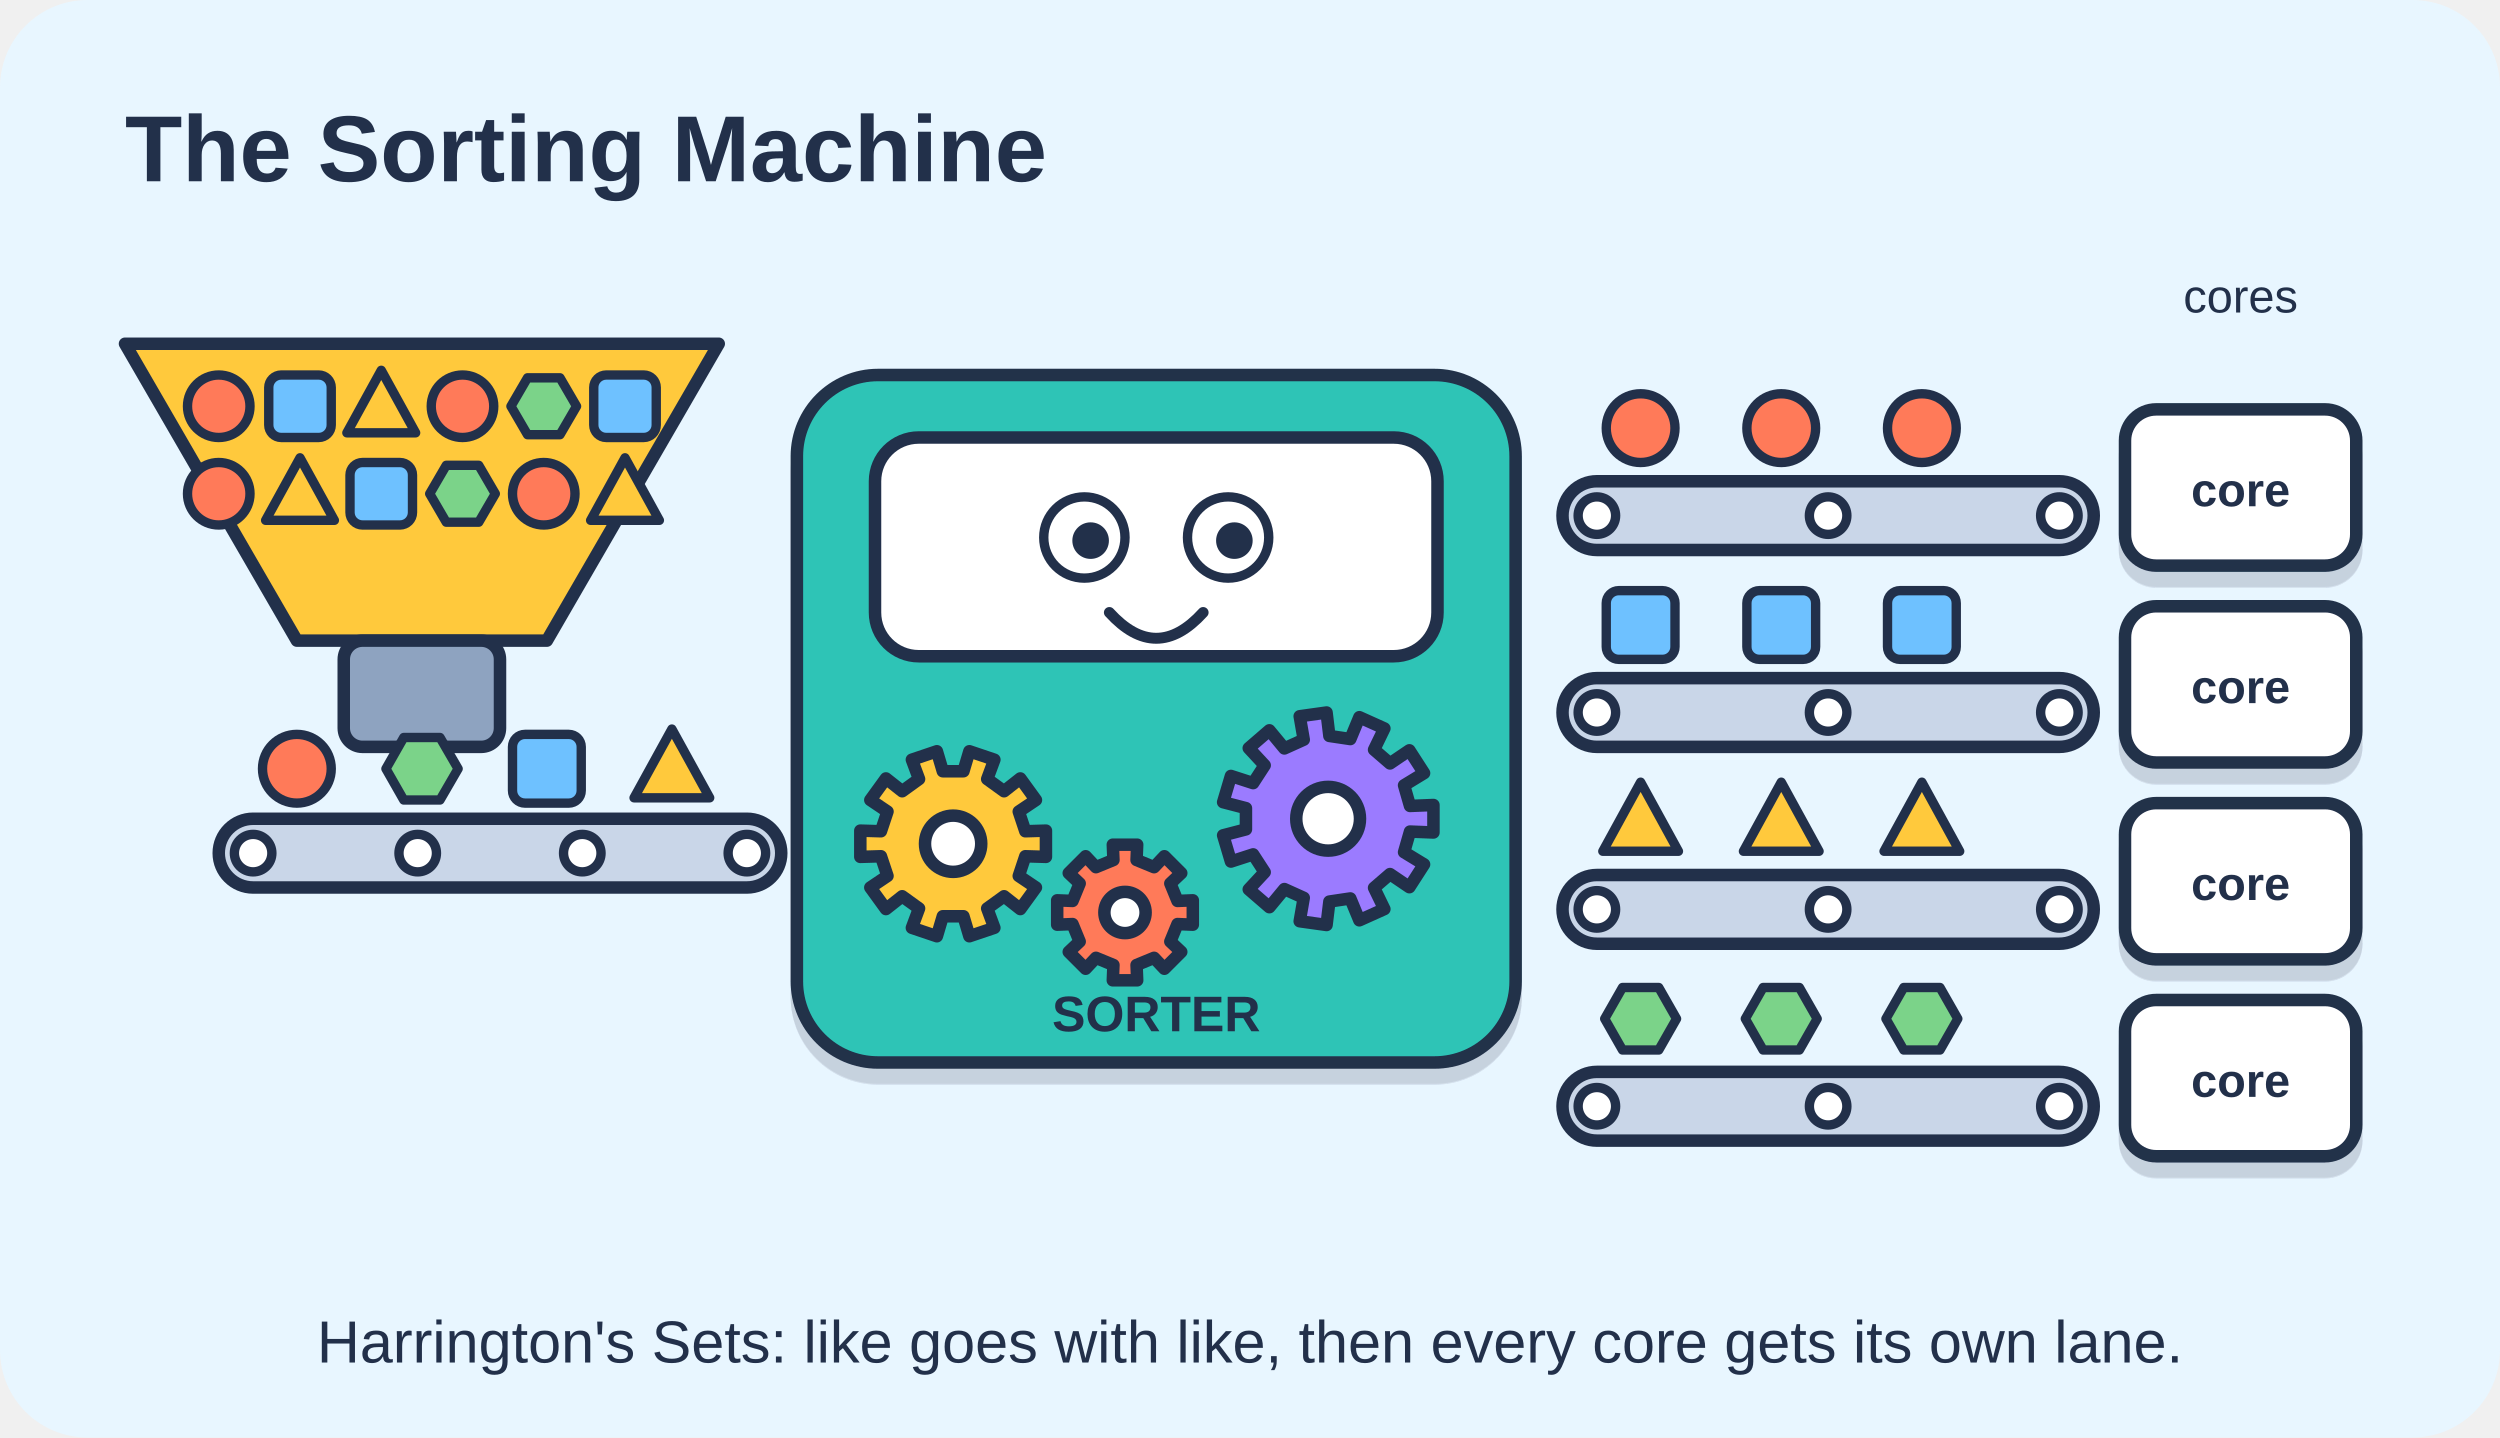
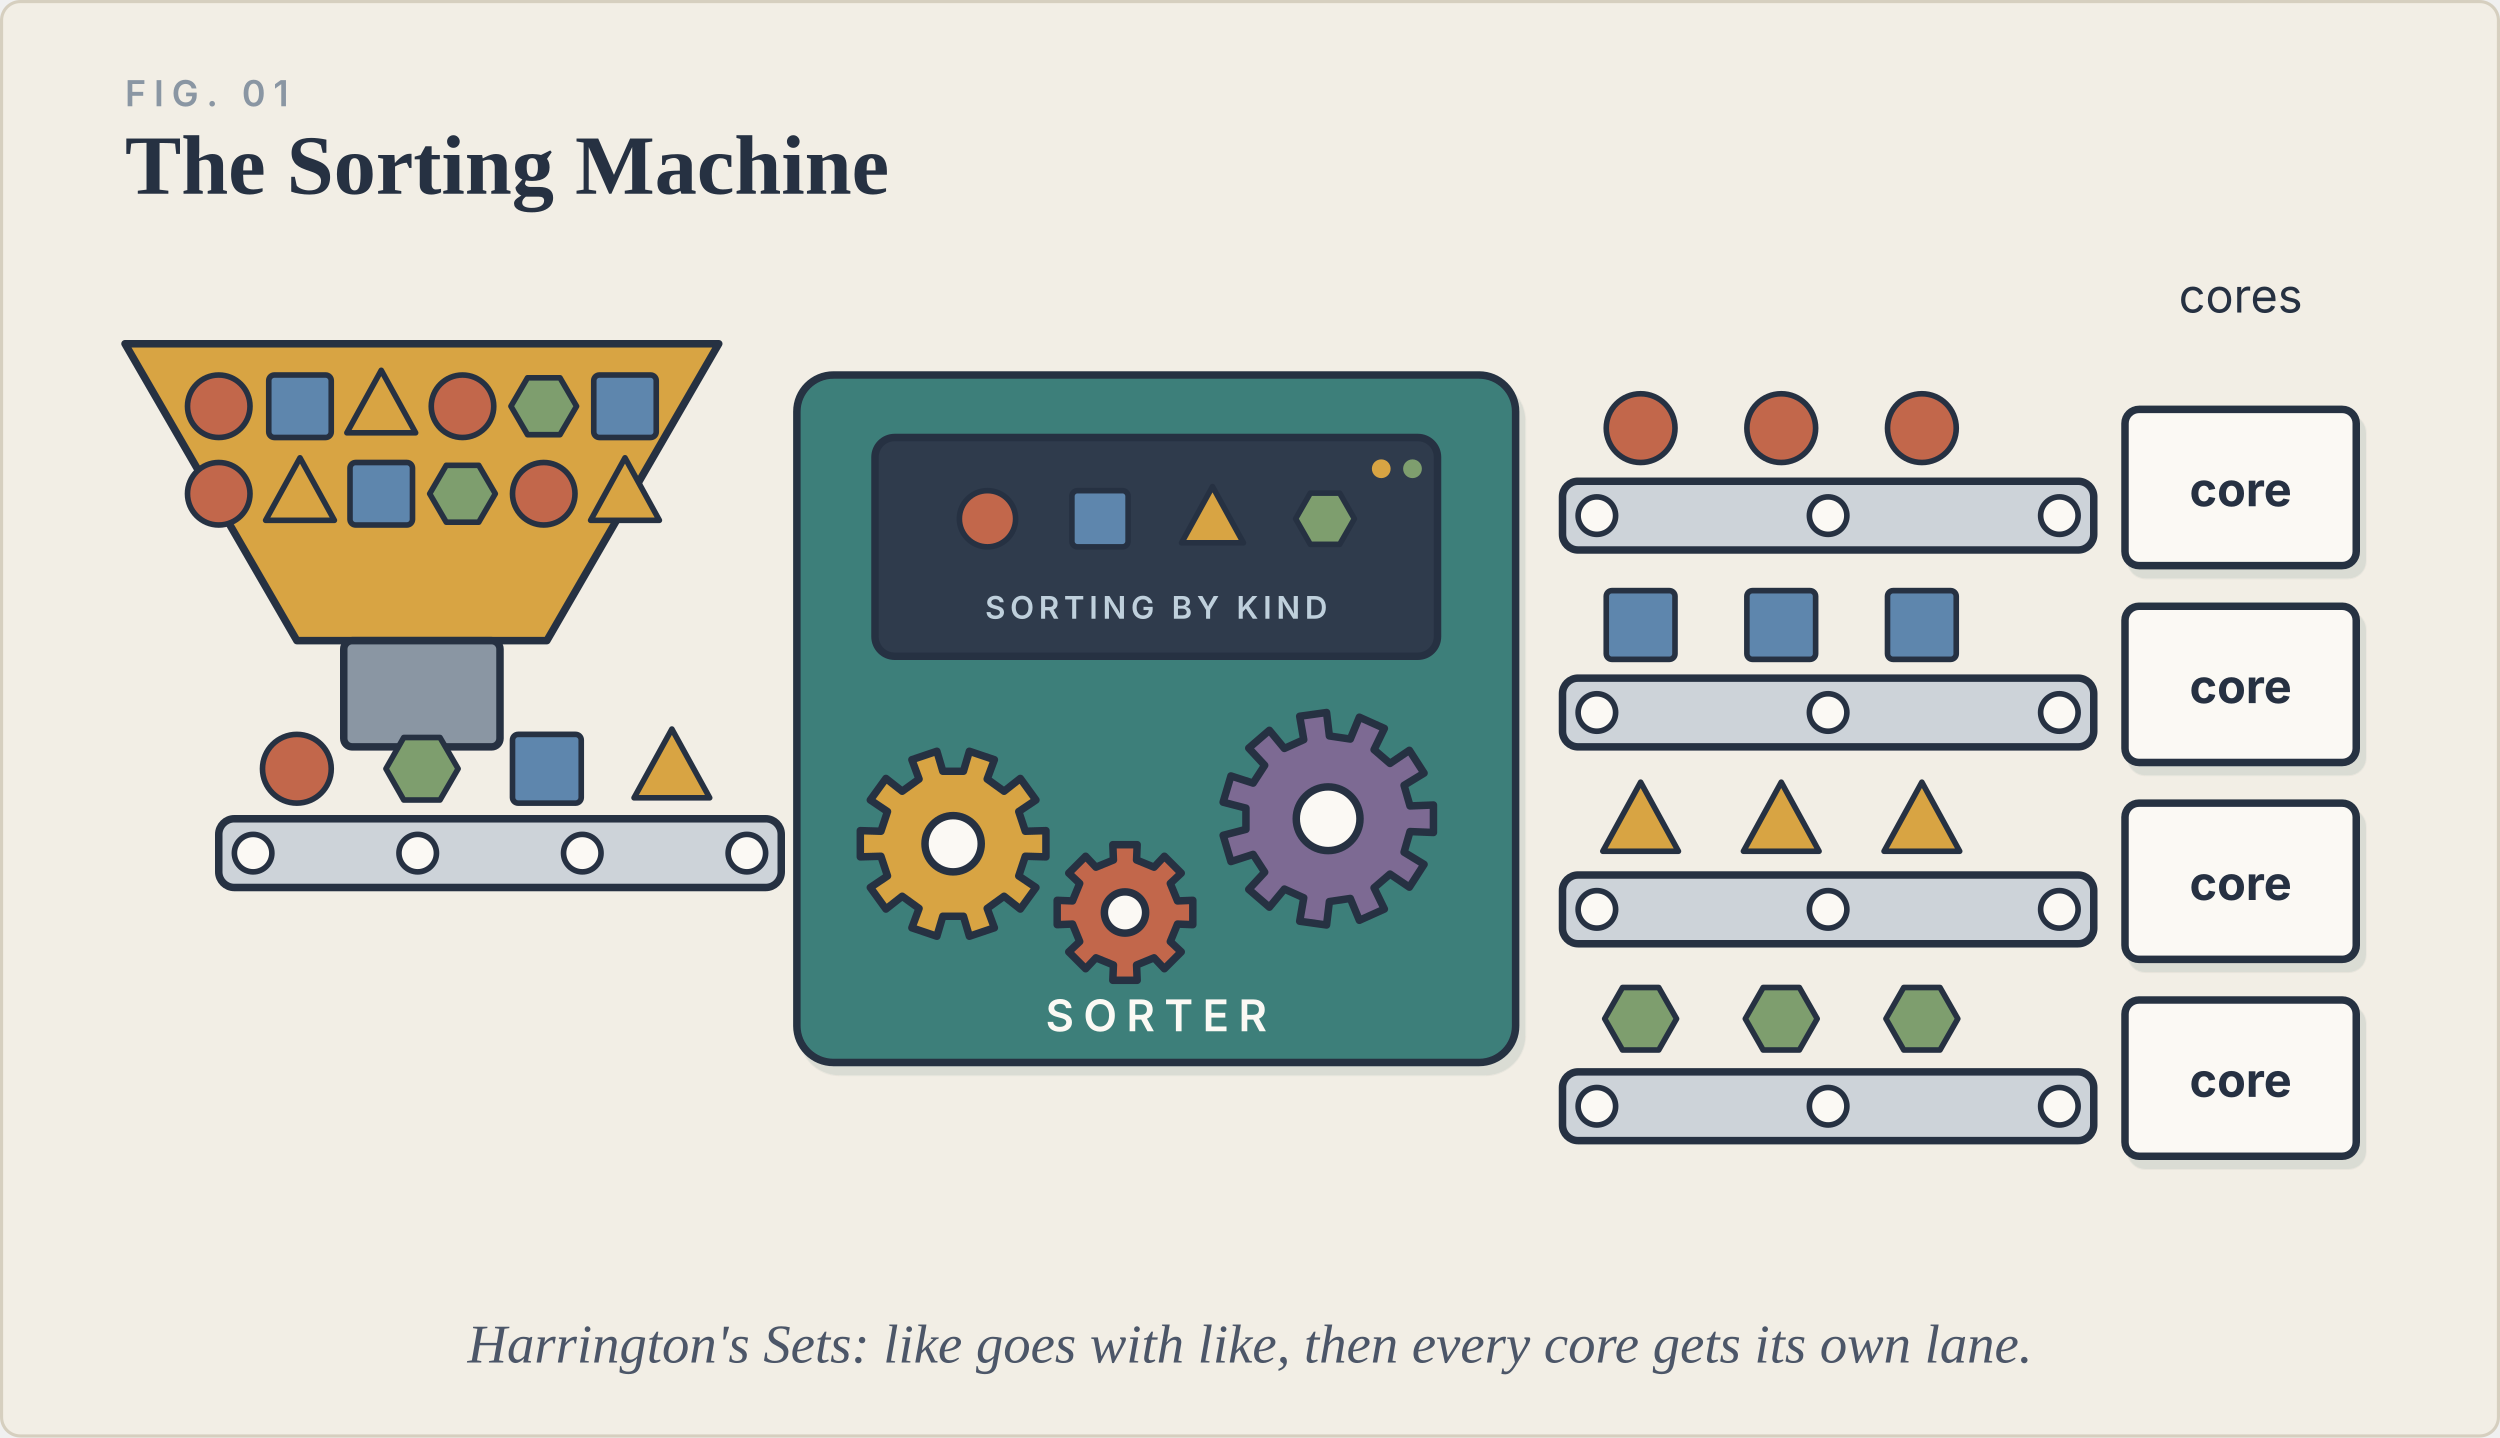
<svg xmlns="http://www.w3.org/2000/svg" viewBox="0 0 800 460" role="img" aria-label="The Sorting Machine. Harrington's Sets: like goes with like, then every core gets its own lane.">
  <defs>
    <filter id="soft" x="-10%" y="-10%" width="130%" height="140%">
-       <feDropShadow dx="0" dy="5" stdDeviation="0" flood-color="#22304A" flood-opacity="0.18" />
+       <feDropShadow dx="2" dy="3" stdDeviation="0" flood-color="#263142" flood-opacity="0.10" />
    </filter>
  </defs>
-   <rect x="0" y="0" width="800" height="460" rx="28" fill="#E8F6FF" />
-   <g stroke="#22304A" stroke-width="4" stroke-linejoin="round" stroke-linecap="round" font-family="'Trebuchet MS', 'Arial Rounded MT Bold', 'Segoe UI', Arial, sans-serif">
-     <text x="40" y="58" font-size="30" font-weight="700" fill="#22304A" stroke="none">The Sorting Machine</text>
-     <polygon points="40.0,110.0 230.0,110.0 175.0,205.0 95.0,205.0" fill="#FFC93C" stroke-width="4" />
-     <circle cx="70" cy="130" r="10" fill="#FF7A59" stroke-width="3" />
-     <rect x="86" y="120" width="20" height="20" rx="4" fill="#6EC1FF" stroke-width="3" />
-     <polygon points="122.0,118.5 133.0,138.5 111.0,138.5" fill="#FFC93C" stroke-width="3" />
-     <circle cx="148" cy="130" r="10" fill="#FF7A59" stroke-width="3" />
-     <polygon points="184.5,130.0 179.2,139.1 168.8,139.1 163.5,130.0 168.8,120.9 179.2,120.9" fill="#7BD389" stroke-width="3" />
-     <rect x="190" y="120" width="20" height="20" rx="4" fill="#6EC1FF" stroke-width="3" />
-     <circle cx="70" cy="158" r="10" fill="#FF7A59" stroke-width="3" />
-     <polygon points="96.0,146.5 107.0,166.5 85.0,166.5" fill="#FFC93C" stroke-width="3" />
-     <rect x="112" y="148" width="20" height="20" rx="4" fill="#6EC1FF" stroke-width="3" />
-     <polygon points="158.5,158.0 153.2,167.1 142.8,167.1 137.5,158.0 142.8,148.9 153.2,148.9" fill="#7BD389" stroke-width="3" />
-     <circle cx="174" cy="158" r="10" fill="#FF7A59" stroke-width="3" />
-     <polygon points="200.0,146.5 211.0,166.5 189.0,166.5" fill="#FFC93C" stroke-width="3" />
-     <rect x="110" y="205" width="50" height="34" rx="6" fill="#8EA3C0" stroke-width="4" />
-     <rect x="70" y="262" width="180" height="22" rx="11.0" fill="#C9D6E8" stroke-width="4" />
-     <circle cx="81.0" cy="273.0" r="6" fill="#FFFFFF" stroke-width="3" />
-     <circle cx="133.667" cy="273.0" r="6" fill="#FFFFFF" stroke-width="3" />
-     <circle cx="186.333" cy="273.0" r="6" fill="#FFFFFF" stroke-width="3" />
-     <circle cx="239.0" cy="273.0" r="6" fill="#FFFFFF" stroke-width="3" />
-     <circle cx="95" cy="246" r="11" fill="#FF7A59" stroke-width="3" />
-     <polygon points="146.6,246.0 140.8,256.0 129.2,256.0 123.5,246.0 129.2,236.0 140.8,236.0" fill="#7BD389" stroke-width="3" />
-     <rect x="164" y="235" width="22" height="22" rx="4" fill="#6EC1FF" stroke-width="3" />
-     <polygon points="215.0,233.3 227.1,255.3 202.9,255.3" fill="#FFC93C" stroke-width="3" />
+   <rect x="0.5" y="0.5" width="799" height="459" rx="6" fill="#F2EEE5" stroke="#D6CFBF" stroke-width="1" />
+   <g stroke="#263142" stroke-width="2.4" stroke-linejoin="round" stroke-linecap="round" font-family="'Helvetica Neue', 'Segoe UI', Inter, Arial, sans-serif">
+     <text x="40" y="34" font-size="11.5" font-weight="600" letter-spacing="2.5" fill="#8A96A3" stroke="none">FIG. 01</text>
+     <text x="40" y="62" font-size="27" font-weight="700" fill="#263142" stroke="none" font-family="Georgia, Cambria, Caladea, 'Times New Roman', serif">The Sorting Machine</text>
+     <polygon points="40.0,110.0 230.0,110.0 175.0,205.0 95.0,205.0" fill="#D8A443" stroke-width="2.40" />
+     <circle cx="70" cy="130" r="10" fill="#C2674B" stroke-width="1.80" />
+     <rect x="86" y="120" width="20" height="20" rx="1.8" fill="#5E86AD" stroke-width="1.80" />
+     <polygon points="122.0,118.5 133.0,138.5 111.0,138.5" fill="#D8A443" stroke-width="1.80" />
+     <circle cx="148" cy="130" r="10" fill="#C2674B" stroke-width="1.80" />
+     <polygon points="184.5,130.0 179.2,139.1 168.8,139.1 163.5,130.0 168.8,120.9 179.2,120.9" fill="#7E9E6E" stroke-width="1.80" />
+     <rect x="190" y="120" width="20" height="20" rx="1.8" fill="#5E86AD" stroke-width="1.80" />
+     <circle cx="70" cy="158" r="10" fill="#C2674B" stroke-width="1.80" />
+     <polygon points="96.0,146.5 107.0,166.5 85.0,166.5" fill="#D8A443" stroke-width="1.80" />
+     <rect x="112" y="148" width="20" height="20" rx="1.8" fill="#5E86AD" stroke-width="1.80" />
+     <polygon points="158.5,158.0 153.2,167.1 142.8,167.1 137.5,158.0 142.8,148.9 153.2,148.9" fill="#7E9E6E" stroke-width="1.80" />
+     <circle cx="174" cy="158" r="10" fill="#C2674B" stroke-width="1.80" />
+     <polygon points="200.0,146.5 211.0,166.5 189.0,166.5" fill="#D8A443" stroke-width="1.80" />
+     <rect x="110" y="205" width="50" height="34" rx="2.7" fill="#8A96A3" stroke-width="2.40" />
+     <rect x="70" y="262" width="180" height="22" rx="5.0" fill="#CDD3D9" stroke-width="2.40" />
+     <circle cx="81.0" cy="273.0" r="6" fill="#FBF9F4" stroke-width="1.80" />
+     <circle cx="133.667" cy="273.0" r="6" fill="#FBF9F4" stroke-width="1.80" />
+     <circle cx="186.333" cy="273.0" r="6" fill="#FBF9F4" stroke-width="1.80" />
+     <circle cx="239.0" cy="273.0" r="6" fill="#FBF9F4" stroke-width="1.80" />
+     <circle cx="95" cy="246" r="11" fill="#C2674B" stroke-width="1.80" />
+     <polygon points="146.6,246.0 140.8,256.0 129.2,256.0 123.5,246.0 129.2,236.0 140.8,236.0" fill="#7E9E6E" stroke-width="1.80" />
+     <rect x="164" y="235" width="22" height="22" rx="1.8" fill="#5E86AD" stroke-width="1.80" />
+     <polygon points="215.0,233.3 227.1,255.3 202.9,255.3" fill="#D8A443" stroke-width="1.80" />
    <g filter="url(#soft)">
-       <rect x="255" y="120" width="230" height="220" rx="26" fill="#2EC4B6" stroke-width="4" />
+       <rect x="255" y="120" width="230" height="220" rx="11.7" fill="#3E7F7A" stroke-width="2.40" />
    </g>
-     <rect x="280" y="140" width="180" height="70" rx="14" fill="#FFFFFF" stroke-width="4" />
-     <circle cx="347.0" cy="172" r="13" fill="#FFFFFF" stroke-width="3" />
-     <circle cx="393.0" cy="172" r="13" fill="#FFFFFF" stroke-width="3" />
-     <circle cx="349.0" cy="173" r="5.85" fill="#22304A" stroke="none" />
-     <circle cx="395.0" cy="173" r="5.85" fill="#22304A" stroke="none" />
-     <path d="M355.0,196 q15.0,16.5 30,0" fill="none" stroke-width="3.5" />
-     <polygon points="334.7,265.8 334.7,274.2 328.1,274.0 326.0,280.3 331.5,284.0 326.5,290.9 321.3,286.8 315.9,290.7 318.2,296.9 310.2,299.6 308.3,293.2 301.7,293.2 299.8,299.6 291.8,296.9 294.1,290.7 288.7,286.8 283.5,290.9 278.5,284.0 284.0,280.3 281.9,274.0 275.3,274.2 275.3,265.8 281.9,266.0 284.0,259.7 278.5,256.0 283.5,249.1 288.7,253.2 294.1,249.3 291.8,243.1 299.8,240.4 301.7,246.8 308.3,246.8 310.2,240.4 318.2,243.1 315.9,249.3 321.3,253.2 326.5,249.1 331.5,256.0 326.0,259.7 328.1,266.0" fill="#FFC93C" stroke-width="4" />
-     <circle cx="305" cy="270" r="9.0" fill="#FFFFFF" stroke-width="4" />
-     <polygon points="381.7,288.1 381.7,295.9 376.8,295.7 374.5,301.3 378.0,304.6 372.6,310.0 369.3,306.5 363.7,308.8 363.9,313.7 356.1,313.7 356.3,308.8 350.7,306.5 347.4,310.0 342.0,304.6 345.5,301.3 343.2,295.7 338.3,295.9 338.3,288.1 343.2,288.3 345.5,282.7 342.0,279.4 347.4,274.0 350.7,277.5 356.3,275.2 356.1,270.3 363.9,270.3 363.7,275.2 369.3,277.5 372.6,274.0 378.0,279.4 374.5,282.7 376.8,288.3" fill="#FF7A59" stroke-width="4" />
-     <circle cx="360" cy="292" r="6.6" fill="#FFFFFF" stroke-width="4" />
-     <polygon points="458.7,257.6 458.7,266.4 451.2,266.1 449.3,272.7 455.7,276.6 451.0,283.9 444.8,279.7 439.7,284.1 443.0,290.9 435.0,294.5 432.1,287.5 425.4,288.5 424.5,296.0 415.9,294.8 417.2,287.3 411.0,284.5 406.2,290.3 399.6,284.6 404.7,279.1 401.0,273.4 393.9,275.7 391.4,267.3 398.7,265.4 398.7,258.6 391.4,256.7 393.9,248.3 401.0,250.6 404.7,244.9 399.6,239.4 406.2,233.7 411.0,239.5 417.2,236.7 415.9,229.2 424.5,228.0 425.4,235.5 432.1,236.5 435.0,229.5 443.0,233.1 439.7,239.9 444.8,244.3 451.0,240.1 455.7,247.4 449.3,251.3 451.2,257.9" fill="#9B7BFF" stroke-width="4" />
-     <circle cx="425" cy="262" r="10.2" fill="#FFFFFF" stroke-width="4" />
-     <text x="370" y="330" font-size="16" font-weight="700" fill="#22304A" stroke="none" text-anchor="middle">SORTER</text>
-     <rect x="500" y="154" width="170" height="22" rx="11.0" fill="#C9D6E8" stroke-width="4" />
-     <circle cx="511.0" cy="165.0" r="6" fill="#FFFFFF" stroke-width="3" />
-     <circle cx="585.0" cy="165.0" r="6" fill="#FFFFFF" stroke-width="3" />
-     <circle cx="659.0" cy="165.0" r="6" fill="#FFFFFF" stroke-width="3" />
-     <circle cx="525" cy="137" r="11" fill="#FF7A59" stroke-width="3" />
-     <circle cx="570" cy="137" r="11" fill="#FF7A59" stroke-width="3" />
-     <circle cx="615" cy="137" r="11" fill="#FF7A59" stroke-width="3" />
+     <rect x="280" y="140" width="180" height="70" rx="6.3" fill="#2F3B4C" stroke-width="2.40" />
+     <circle cx="316" cy="166" r="9" fill="#C2674B" stroke-width="1.80" />
+     <rect x="343" y="157" width="18" height="18" rx="1.8" fill="#5E86AD" stroke-width="1.80" />
+     <polygon points="388.0,155.7 397.9,173.7 378.1,173.7" fill="#D8A443" stroke-width="1.80" />
+     <polygon points="433.4,166.0 428.7,174.2 419.3,174.2 414.6,166.0 419.3,157.8 428.7,157.8" fill="#7E9E6E" stroke-width="1.80" />
+     <text letter-spacing="1.5" x="370" y="198" font-size="10" font-weight="600" fill="#BFD0DC" stroke="none" text-anchor="middle">SORTING BY KIND</text>
+     <circle cx="452" cy="150" r="3" fill="#7E9E6E" stroke-width="0.00" />
+     <circle cx="442" cy="150" r="3" fill="#D8A443" stroke-width="0.00" />
+     <polygon points="334.7,265.8 334.7,274.2 328.1,274.0 326.0,280.3 331.5,284.0 326.5,290.9 321.3,286.8 315.9,290.7 318.2,296.9 310.2,299.6 308.3,293.2 301.7,293.2 299.8,299.6 291.8,296.9 294.1,290.7 288.7,286.8 283.5,290.9 278.5,284.0 284.0,280.3 281.9,274.0 275.3,274.2 275.3,265.8 281.9,266.0 284.0,259.7 278.5,256.0 283.5,249.1 288.7,253.2 294.1,249.3 291.8,243.1 299.8,240.4 301.7,246.8 308.3,246.8 310.2,240.4 318.2,243.1 315.9,249.3 321.3,253.2 326.5,249.1 331.5,256.0 326.0,259.7 328.1,266.0" fill="#D8A443" stroke-width="2.40" />
+     <circle cx="305" cy="270" r="9.0" fill="#FBF9F4" stroke-width="2.40" />
+     <polygon points="381.7,288.1 381.7,295.9 376.8,295.7 374.5,301.3 378.0,304.6 372.6,310.0 369.3,306.5 363.7,308.8 363.9,313.7 356.1,313.7 356.3,308.8 350.7,306.5 347.4,310.0 342.0,304.6 345.5,301.3 343.2,295.7 338.3,295.9 338.3,288.1 343.2,288.3 345.5,282.7 342.0,279.4 347.4,274.0 350.7,277.5 356.3,275.2 356.1,270.3 363.9,270.3 363.7,275.2 369.3,277.5 372.6,274.0 378.0,279.4 374.5,282.7 376.8,288.3" fill="#C2674B" stroke-width="2.40" />
+     <circle cx="360" cy="292" r="6.6" fill="#FBF9F4" stroke-width="2.40" />
+     <polygon points="458.7,257.6 458.7,266.4 451.2,266.1 449.3,272.7 455.7,276.6 451.0,283.9 444.8,279.7 439.7,284.1 443.0,290.9 435.0,294.5 432.1,287.5 425.4,288.5 424.5,296.0 415.9,294.8 417.2,287.3 411.0,284.5 406.2,290.3 399.6,284.6 404.7,279.1 401.0,273.4 393.9,275.7 391.4,267.3 398.7,265.4 398.7,258.6 391.4,256.7 393.9,248.3 401.0,250.6 404.7,244.9 399.6,239.4 406.2,233.7 411.0,239.5 417.2,236.7 415.9,229.2 424.5,228.0 425.4,235.5 432.1,236.5 435.0,229.5 443.0,233.1 439.7,239.9 444.8,244.3 451.0,240.1 455.7,247.4 449.3,251.3 451.2,257.9" fill="#7D6A93" stroke-width="2.40" />
+     <circle cx="425" cy="262" r="10.2" fill="#FBF9F4" stroke-width="2.40" />
+     <text letter-spacing="3" x="370" y="330" font-size="14" font-weight="600" fill="#FBF9F4" stroke="none" text-anchor="middle">SORTER</text>
+     <rect x="500" y="154" width="170" height="22" rx="5.0" fill="#CDD3D9" stroke-width="2.40" />
+     <circle cx="511.0" cy="165.0" r="6" fill="#FBF9F4" stroke-width="1.80" />
+     <circle cx="585.0" cy="165.0" r="6" fill="#FBF9F4" stroke-width="1.80" />
+     <circle cx="659.0" cy="165.0" r="6" fill="#FBF9F4" stroke-width="1.80" />
+     <circle cx="525" cy="137" r="11" fill="#C2674B" stroke-width="1.80" />
+     <circle cx="570" cy="137" r="11" fill="#C2674B" stroke-width="1.80" />
+     <circle cx="615" cy="137" r="11" fill="#C2674B" stroke-width="1.80" />
    <g filter="url(#soft)">
-       <rect x="680" y="131" width="74" height="50" rx="10" fill="#FFFFFF" stroke-width="4" />
+       <rect x="680" y="131" width="74" height="50" rx="4.5" fill="#FBF9F4" stroke-width="2.40" />
    </g>
-     <text x="717" y="162" font-size="15" font-weight="700" fill="#22304A" stroke="none" text-anchor="middle">core</text>
-     <rect x="500" y="217" width="170" height="22" rx="11.0" fill="#C9D6E8" stroke-width="4" />
-     <circle cx="511.0" cy="228.0" r="6" fill="#FFFFFF" stroke-width="3" />
-     <circle cx="585.0" cy="228.0" r="6" fill="#FFFFFF" stroke-width="3" />
-     <circle cx="659.0" cy="228.0" r="6" fill="#FFFFFF" stroke-width="3" />
-     <rect x="514" y="189" width="22" height="22" rx="4" fill="#6EC1FF" stroke-width="3" />
-     <rect x="559" y="189" width="22" height="22" rx="4" fill="#6EC1FF" stroke-width="3" />
-     <rect x="604" y="189" width="22" height="22" rx="4" fill="#6EC1FF" stroke-width="3" />
+     <text x="717" y="162" font-size="15" font-weight="700" fill="#263142" stroke="none" text-anchor="middle">core</text>
+     <rect x="500" y="217" width="170" height="22" rx="5.0" fill="#CDD3D9" stroke-width="2.40" />
+     <circle cx="511.0" cy="228.0" r="6" fill="#FBF9F4" stroke-width="1.80" />
+     <circle cx="585.0" cy="228.0" r="6" fill="#FBF9F4" stroke-width="1.80" />
+     <circle cx="659.0" cy="228.0" r="6" fill="#FBF9F4" stroke-width="1.80" />
+     <rect x="514" y="189" width="22" height="22" rx="1.8" fill="#5E86AD" stroke-width="1.80" />
+     <rect x="559" y="189" width="22" height="22" rx="1.8" fill="#5E86AD" stroke-width="1.80" />
+     <rect x="604" y="189" width="22" height="22" rx="1.8" fill="#5E86AD" stroke-width="1.80" />
    <g filter="url(#soft)">
-       <rect x="680" y="194" width="74" height="50" rx="10" fill="#FFFFFF" stroke-width="4" />
+       <rect x="680" y="194" width="74" height="50" rx="4.5" fill="#FBF9F4" stroke-width="2.40" />
    </g>
-     <text x="717" y="225" font-size="15" font-weight="700" fill="#22304A" stroke="none" text-anchor="middle">core</text>
-     <rect x="500" y="280" width="170" height="22" rx="11.0" fill="#C9D6E8" stroke-width="4" />
-     <circle cx="511.0" cy="291.0" r="6" fill="#FFFFFF" stroke-width="3" />
-     <circle cx="585.0" cy="291.0" r="6" fill="#FFFFFF" stroke-width="3" />
-     <circle cx="659.0" cy="291.0" r="6" fill="#FFFFFF" stroke-width="3" />
-     <polygon points="525.0,250.3 537.1,272.4 512.9,272.4" fill="#FFC93C" stroke-width="3" />
-     <polygon points="570.0,250.3 582.1,272.4 557.9,272.4" fill="#FFC93C" stroke-width="3" />
-     <polygon points="615.0,250.3 627.1,272.4 602.9,272.4" fill="#FFC93C" stroke-width="3" />
+     <text x="717" y="225" font-size="15" font-weight="700" fill="#263142" stroke="none" text-anchor="middle">core</text>
+     <rect x="500" y="280" width="170" height="22" rx="5.0" fill="#CDD3D9" stroke-width="2.40" />
+     <circle cx="511.0" cy="291.0" r="6" fill="#FBF9F4" stroke-width="1.80" />
+     <circle cx="585.0" cy="291.0" r="6" fill="#FBF9F4" stroke-width="1.80" />
+     <circle cx="659.0" cy="291.0" r="6" fill="#FBF9F4" stroke-width="1.80" />
+     <polygon points="525.0,250.3 537.1,272.4 512.9,272.4" fill="#D8A443" stroke-width="1.80" />
+     <polygon points="570.0,250.3 582.1,272.4 557.9,272.4" fill="#D8A443" stroke-width="1.80" />
+     <polygon points="615.0,250.3 627.1,272.4 602.9,272.4" fill="#D8A443" stroke-width="1.80" />
    <g filter="url(#soft)">
-       <rect x="680" y="257" width="74" height="50" rx="10" fill="#FFFFFF" stroke-width="4" />
+       <rect x="680" y="257" width="74" height="50" rx="4.5" fill="#FBF9F4" stroke-width="2.40" />
    </g>
-     <text x="717" y="288" font-size="15" font-weight="700" fill="#22304A" stroke="none" text-anchor="middle">core</text>
-     <rect x="500" y="343" width="170" height="22" rx="11.0" fill="#C9D6E8" stroke-width="4" />
-     <circle cx="511.0" cy="354.0" r="6" fill="#FFFFFF" stroke-width="3" />
-     <circle cx="585.0" cy="354.0" r="6" fill="#FFFFFF" stroke-width="3" />
-     <circle cx="659.0" cy="354.0" r="6" fill="#FFFFFF" stroke-width="3" />
-     <polygon points="536.5,326.0 530.8,336.0 519.2,336.0 513.5,326.0 519.2,316.0 530.8,316.0" fill="#7BD389" stroke-width="3" />
-     <polygon points="581.5,326.0 575.8,336.0 564.2,336.0 558.5,326.0 564.2,316.0 575.8,316.0" fill="#7BD389" stroke-width="3" />
-     <polygon points="626.5,326.0 620.8,336.0 609.2,336.0 603.5,326.0 609.2,316.0 620.8,316.0" fill="#7BD389" stroke-width="3" />
+     <text x="717" y="288" font-size="15" font-weight="700" fill="#263142" stroke="none" text-anchor="middle">core</text>
+     <rect x="500" y="343" width="170" height="22" rx="5.0" fill="#CDD3D9" stroke-width="2.40" />
+     <circle cx="511.0" cy="354.0" r="6" fill="#FBF9F4" stroke-width="1.80" />
+     <circle cx="585.0" cy="354.0" r="6" fill="#FBF9F4" stroke-width="1.80" />
+     <circle cx="659.0" cy="354.0" r="6" fill="#FBF9F4" stroke-width="1.80" />
+     <polygon points="536.5,326.0 530.8,336.0 519.2,336.0 513.5,326.0 519.2,316.0 530.8,316.0" fill="#7E9E6E" stroke-width="1.80" />
+     <polygon points="581.5,326.0 575.8,336.0 564.2,336.0 558.5,326.0 564.2,316.0 575.8,316.0" fill="#7E9E6E" stroke-width="1.80" />
+     <polygon points="626.5,326.0 620.8,336.0 609.2,336.0 603.5,326.0 609.2,316.0 620.8,316.0" fill="#7E9E6E" stroke-width="1.80" />
    <g filter="url(#soft)">
-       <rect x="680" y="320" width="74" height="50" rx="10" fill="#FFFFFF" stroke-width="4" />
+       <rect x="680" y="320" width="74" height="50" rx="4.5" fill="#FBF9F4" stroke-width="2.40" />
    </g>
-     <text x="717" y="351" font-size="15" font-weight="700" fill="#22304A" stroke="none" text-anchor="middle">core</text>
-     <text x="717" y="100" font-size="15" font-weight="400" fill="#22304A" stroke="none" text-anchor="middle">cores</text>
-     <text x="400.0" y="436" font-size="19" fill="#22304A" stroke="none" text-anchor="middle">Harrington's Sets: like goes with like, then every core gets its own lane.</text>
+     <text x="717" y="351" font-size="15" font-weight="700" fill="#263142" stroke="none" text-anchor="middle">core</text>
+     <text x="717" y="100" font-size="15" font-weight="400" fill="#263142" stroke="none" text-anchor="middle">cores</text>
+     <text x="400.0" y="436" font-size="17.5" font-style="italic" fill="#4C5668" stroke="none" text-anchor="middle" font-family="Georgia, Cambria, Caladea, 'Times New Roman', serif">Harrington's Sets: like goes with like, then every core gets its own lane.</text>
  </g>
</svg>
